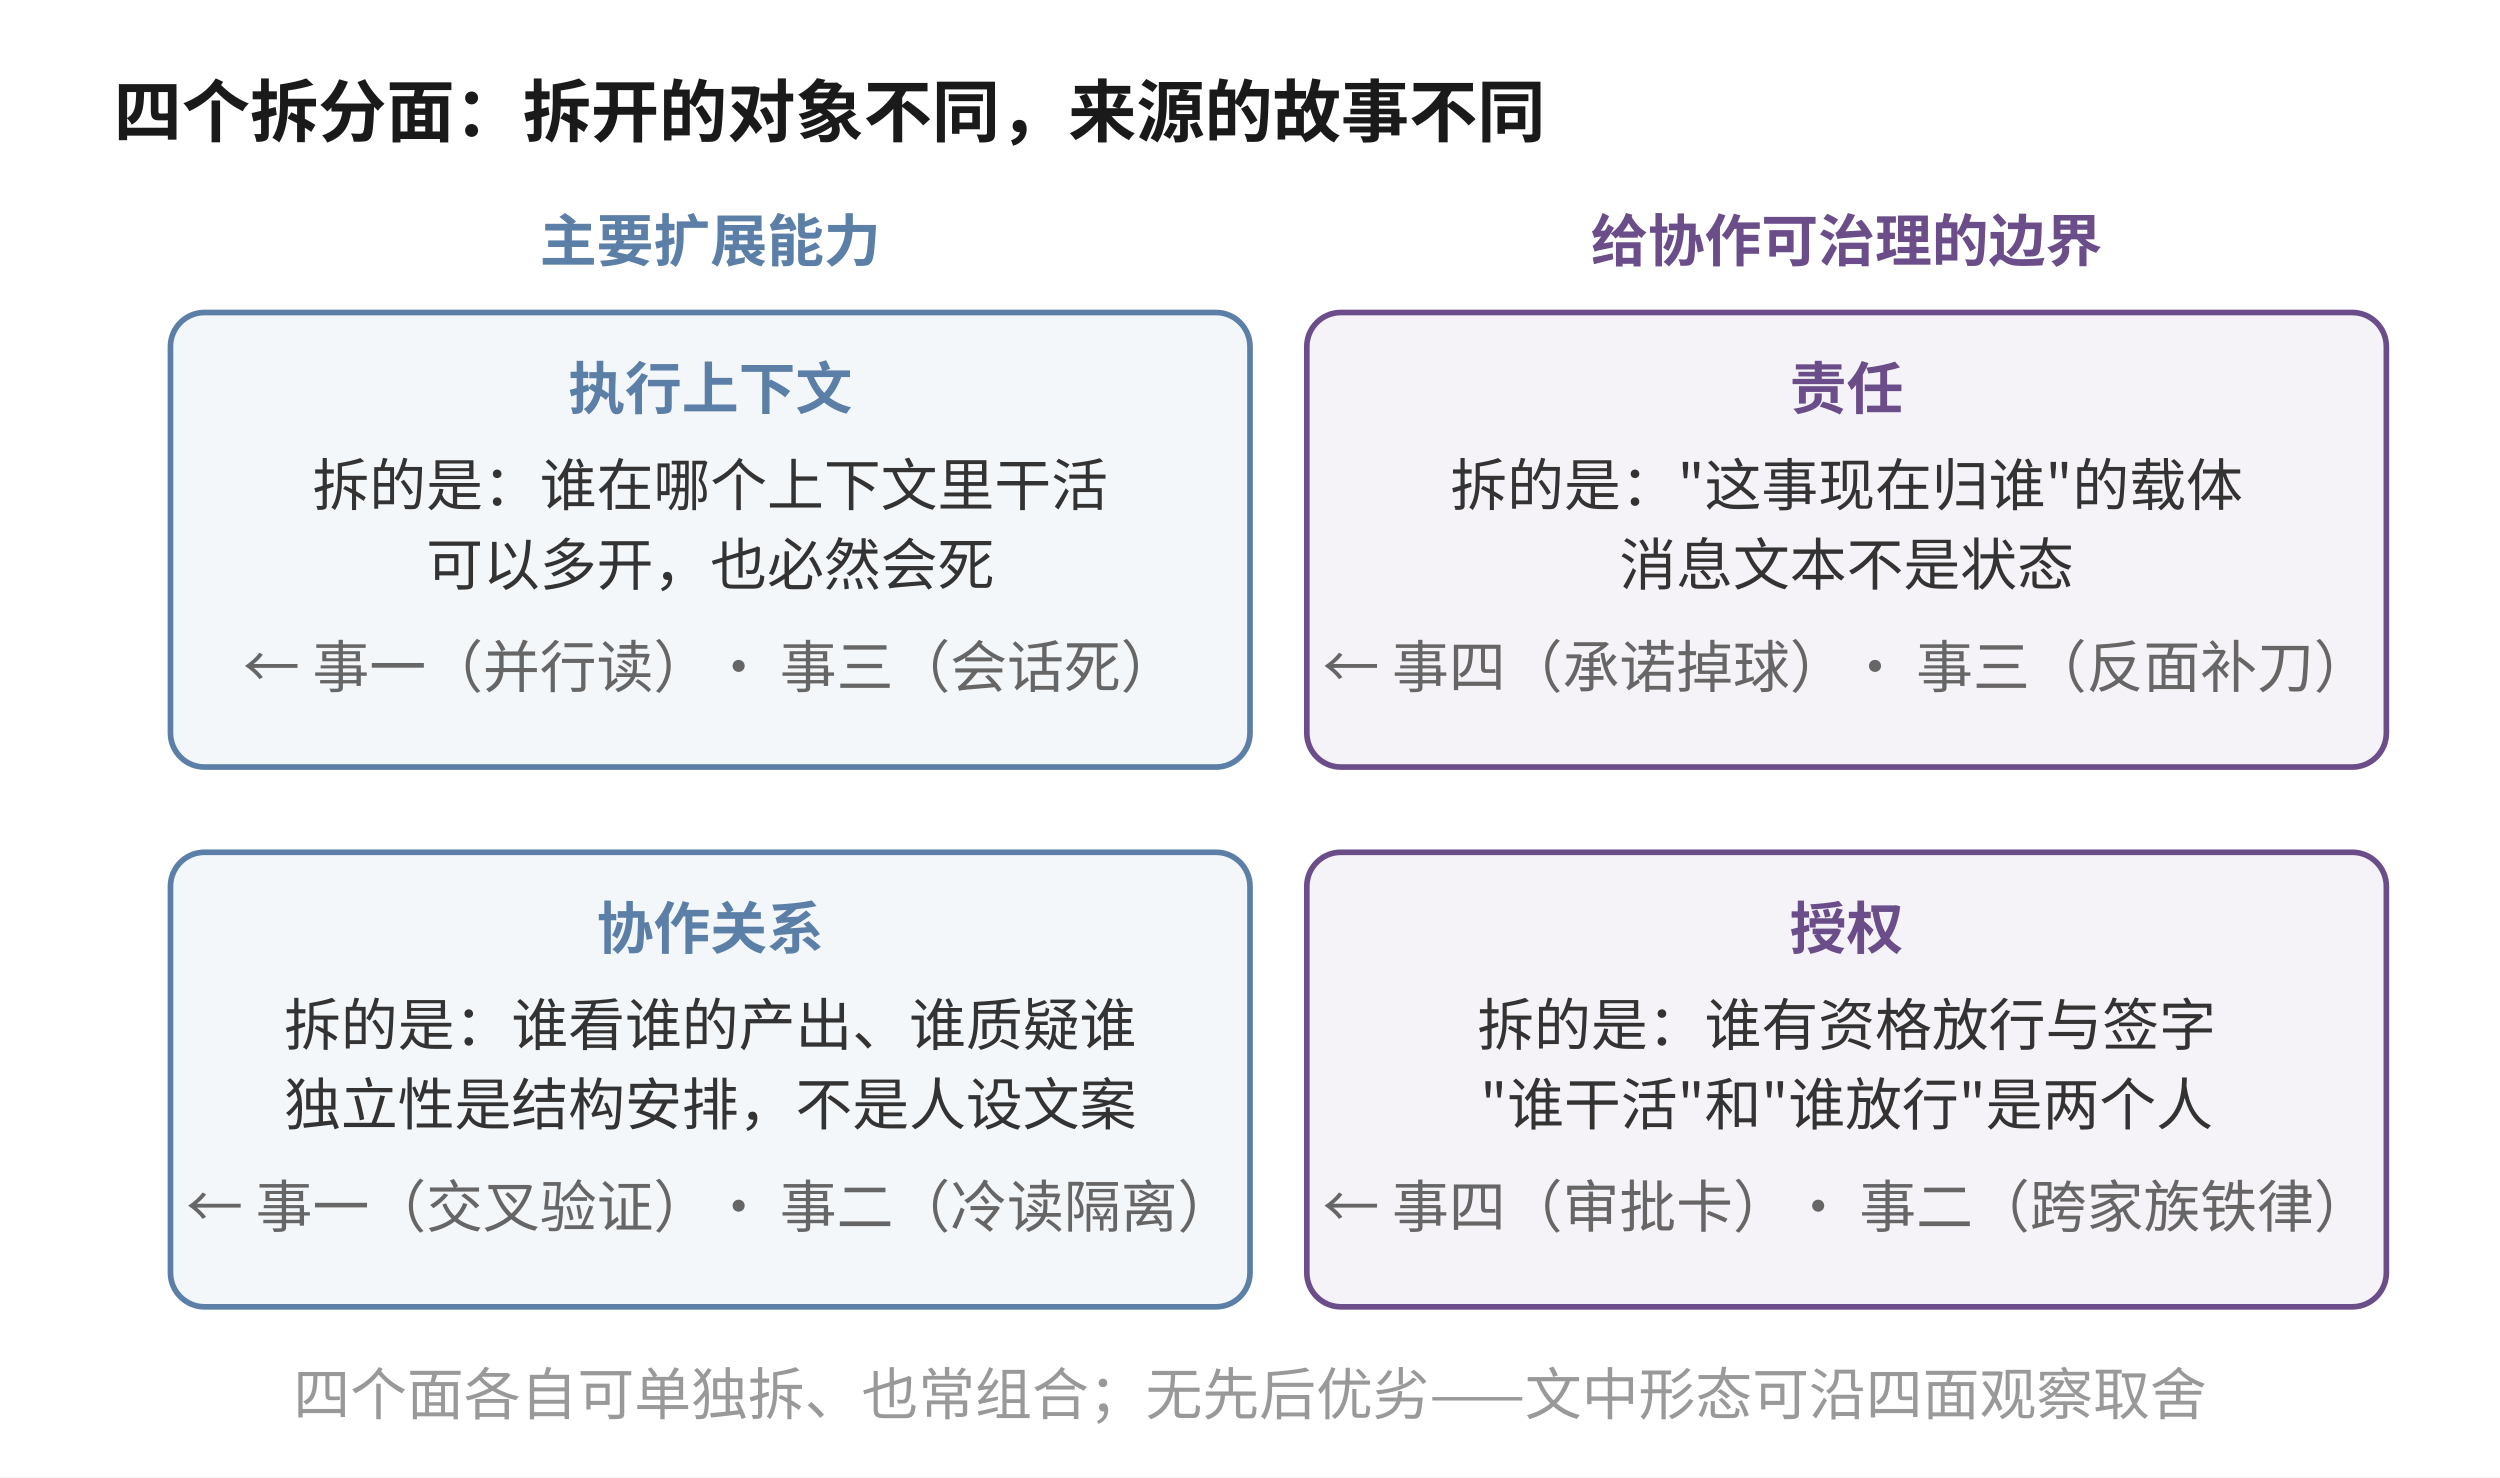
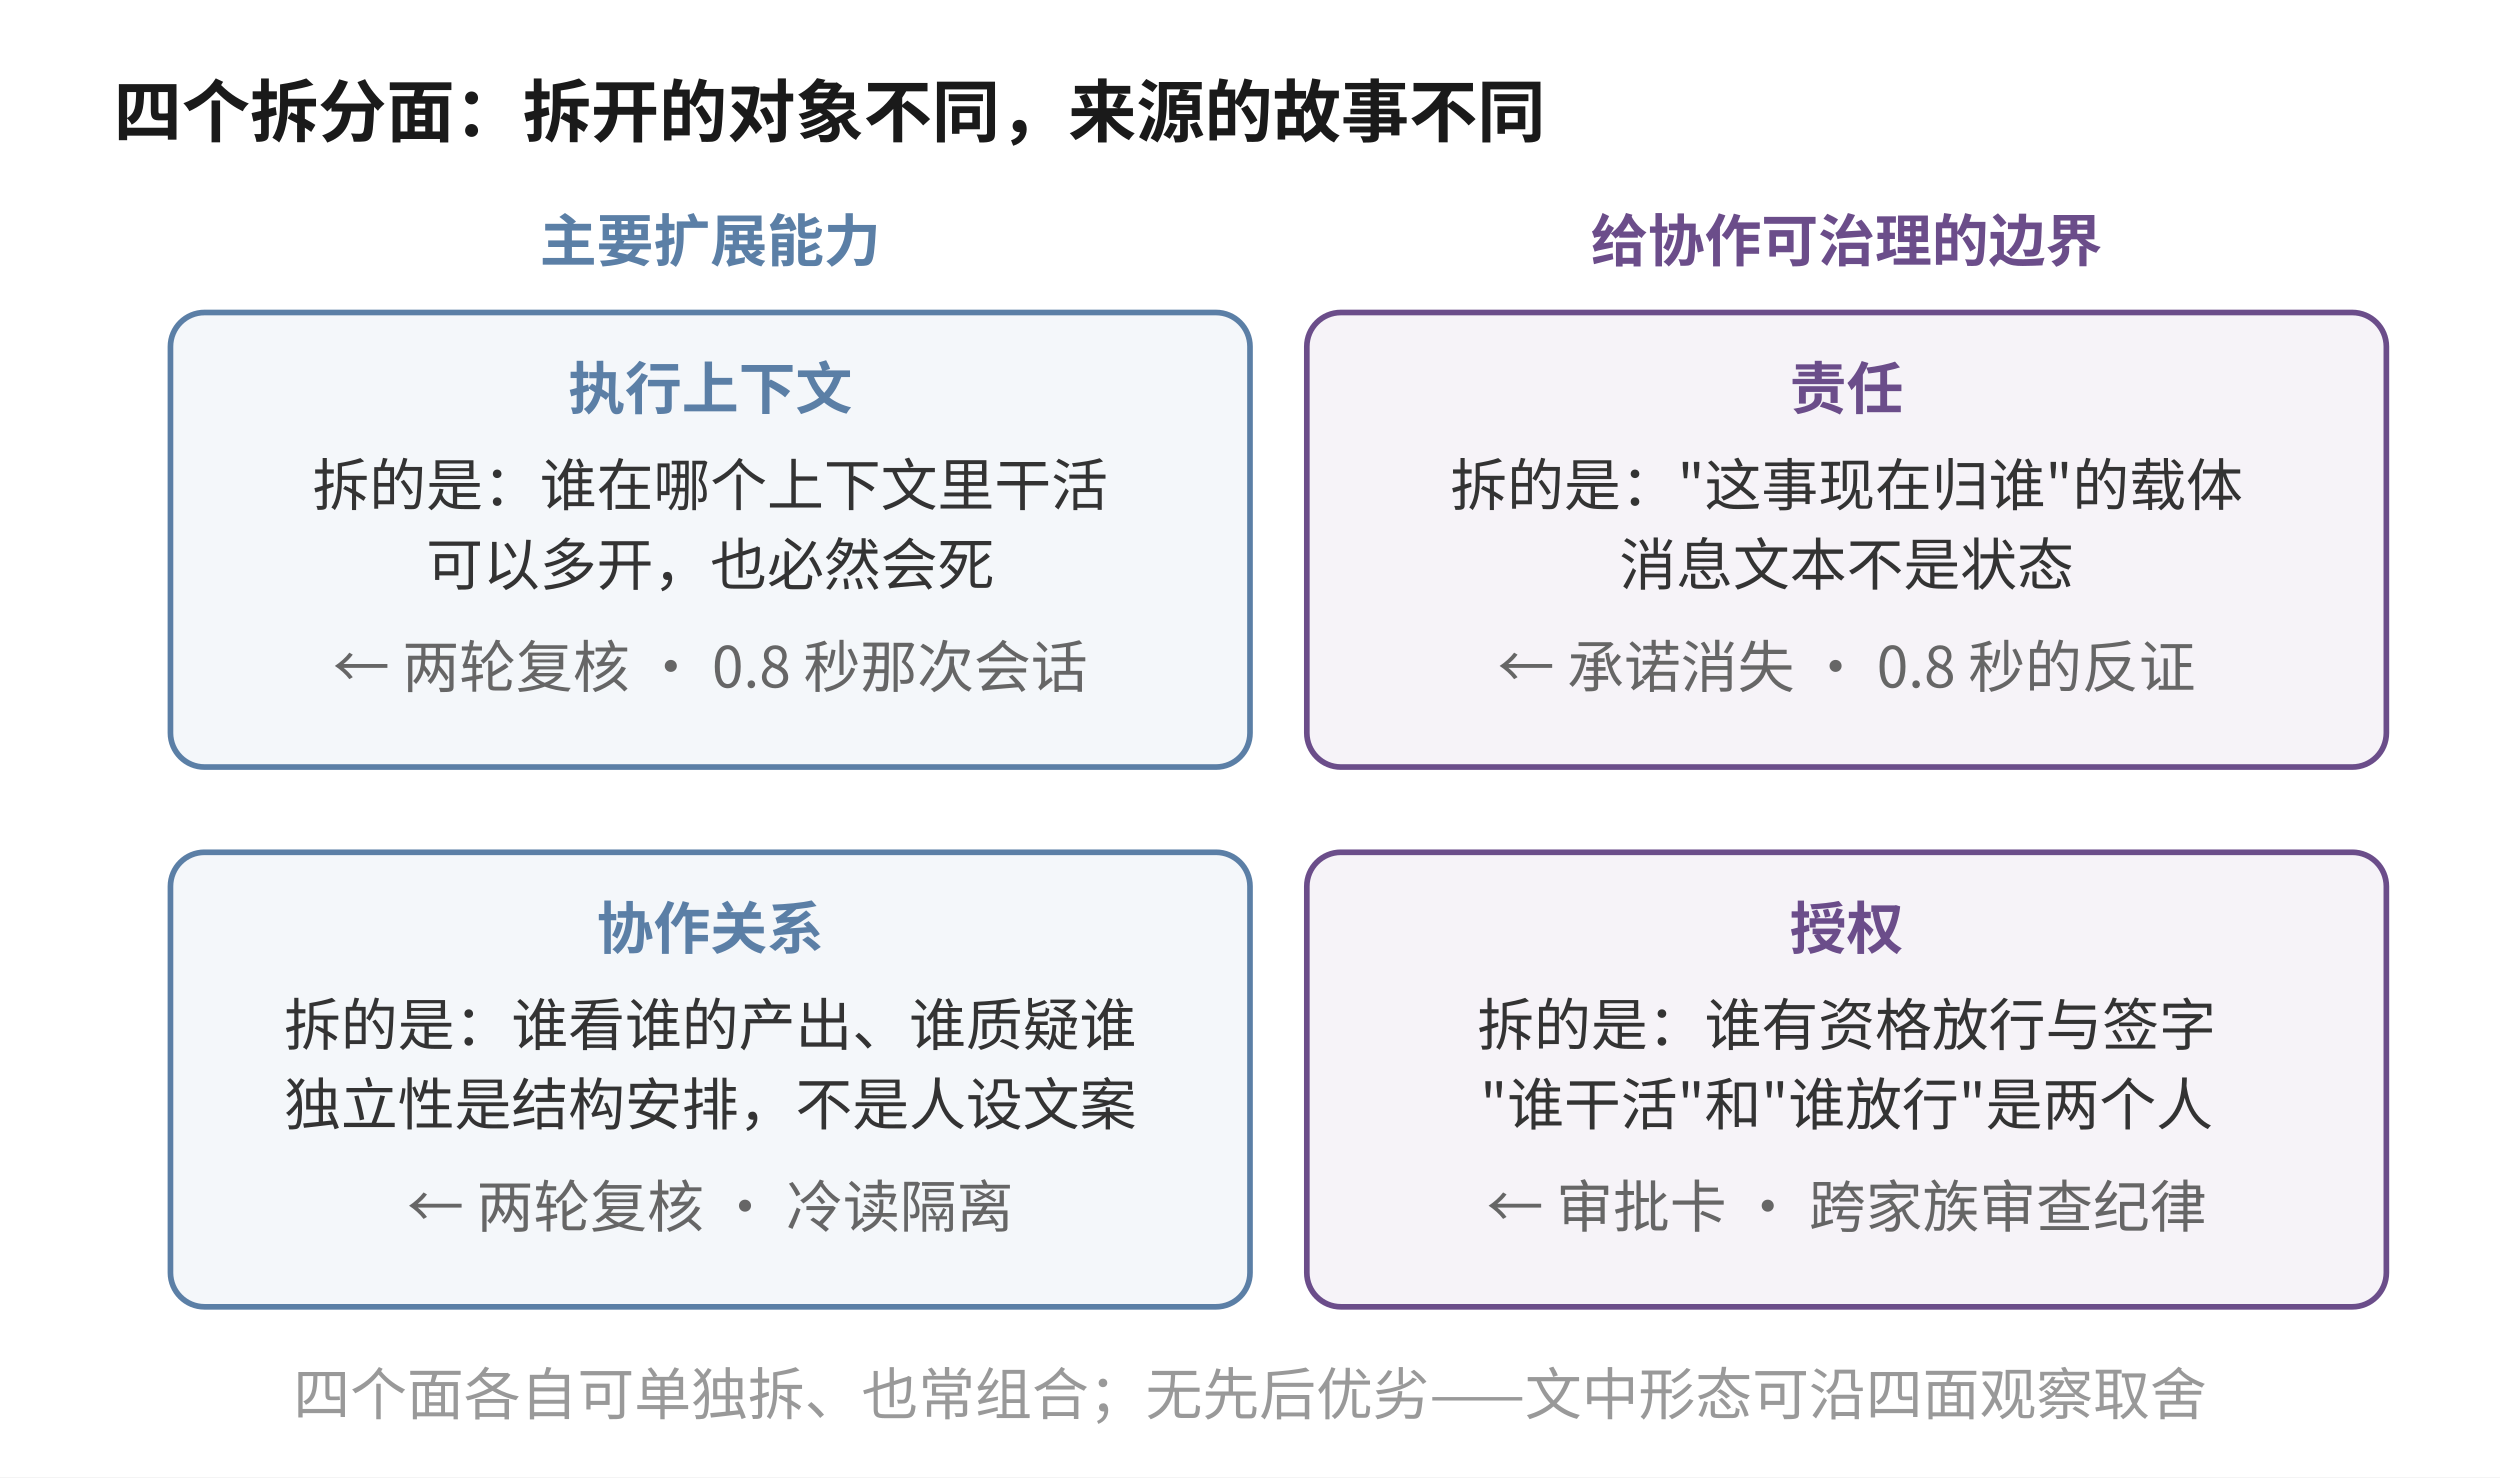
<svg xmlns="http://www.w3.org/2000/svg" width="880" height="520" viewBox="0 0 880 520" font-family="PingFang SC, Noto Sans CJK SC, Helvetica Neue, sans-serif">
  <rect width="880" height="520" fill="#ffffff" />
  <text x="40" y="48" font-size="24" font-weight="600" fill="#1a1a1a">四个拆分面：拆开的对象不同，来源的故事不同</text>
  <text x="250" y="92" font-size="20" font-weight="600" fill="#5b7fa6" text-anchor="middle">主要扩展能力</text>
  <text x="650" y="92" font-size="20" font-weight="600" fill="#6b4d8a" text-anchor="middle">给协作可治理的边界</text>
  <rect x="60" y="110" width="380" height="160" rx="12" fill="#f4f7fa" stroke="#5b7fa6" stroke-width="2" />
  <text x="250" y="144" font-size="20" font-weight="600" fill="#5b7fa6" text-anchor="middle">执行上下文</text>
  <text x="250" y="178" font-size="20" fill="#333333" text-anchor="middle">拆的是：谁在哪个上下文里干活</text>
  <text x="250" y="206" font-size="20" fill="#333333" text-anchor="middle">可以多开，也必然会死</text>
-   <text x="250" y="242" font-size="20" fill="#666666" text-anchor="middle">← 事一（并行读）· 事三（会话死）</text>
+   <text x="250" y="242" font-size="20" fill="#666666" text-anchor="middle">← 两轮复核 · 0.8 秒那次会话</text>
  <rect x="60" y="300" width="380" height="160" rx="12" fill="#f4f7fa" stroke="#5b7fa6" stroke-width="2" />
  <text x="250" y="334" font-size="20" font-weight="600" fill="#5b7fa6" text-anchor="middle">协作关系</text>
  <text x="250" y="368" font-size="20" fill="#333333" text-anchor="middle">拆的是：谁看谁的产出、谁质疑谁</text>
  <text x="250" y="396" font-size="20" fill="#333333" text-anchor="middle">独立性是结构安排，不是人设文案</text>
-   <text x="250" y="432" font-size="20" fill="#666666" text-anchor="middle">← 事一（交叉验证）· 事二（冷读隔离）</text>
+   <text x="250" y="432" font-size="20" fill="#666666" text-anchor="middle">← 两轮复核 · 冷读隔离</text>
  <rect x="460" y="110" width="380" height="160" rx="12" fill="#f6f3f8" stroke="#6b4d8a" stroke-width="2" />
  <text x="650" y="144" font-size="20" font-weight="600" fill="#6b4d8a" text-anchor="middle">责任</text>
  <text x="650" y="178" font-size="20" fill="#333333" text-anchor="middle">拆的是："这事现在归谁"的载体</text>
  <text x="650" y="206" font-size="20" fill="#333333" text-anchor="middle">消息文本不是状态</text>
-   <text x="650" y="242" font-size="20" fill="#666666" text-anchor="middle">← 事四（承诺掉球）· 事三（反面补刀）</text>
+   <text x="650" y="242" font-size="20" fill="#666666" text-anchor="middle">← 承诺消失 · 0.8 秒的反证</text>
  <rect x="460" y="300" width="380" height="160" rx="12" fill="#f6f3f8" stroke="#6b4d8a" stroke-width="2" />
  <text x="650" y="334" font-size="20" font-weight="600" fill="#6b4d8a" text-anchor="middle">授权</text>
  <text x="650" y="368" font-size="20" fill="#333333" text-anchor="middle">拆的是：谁有资格放行与签字</text>
  <text x="650" y="396" font-size="20" fill="#333333" text-anchor="middle">"谁干活"和"谁放行"是两个人</text>
-   <text x="650" y="432" font-size="20" fill="#666666" text-anchor="middle">← 事四（审批卡）· 事二（跨家族铁律）</text>
+   <text x="650" y="432" font-size="20" fill="#666666" text-anchor="middle">← 审批卡 · 跨家族审查纪律</text>
  <text x="440" y="498" font-size="20" fill="#999999" text-anchor="middle">四个面各自可单独拆、也常组合；无先后优劣——文中形态可沿四面观察取舍</text>
</svg>
